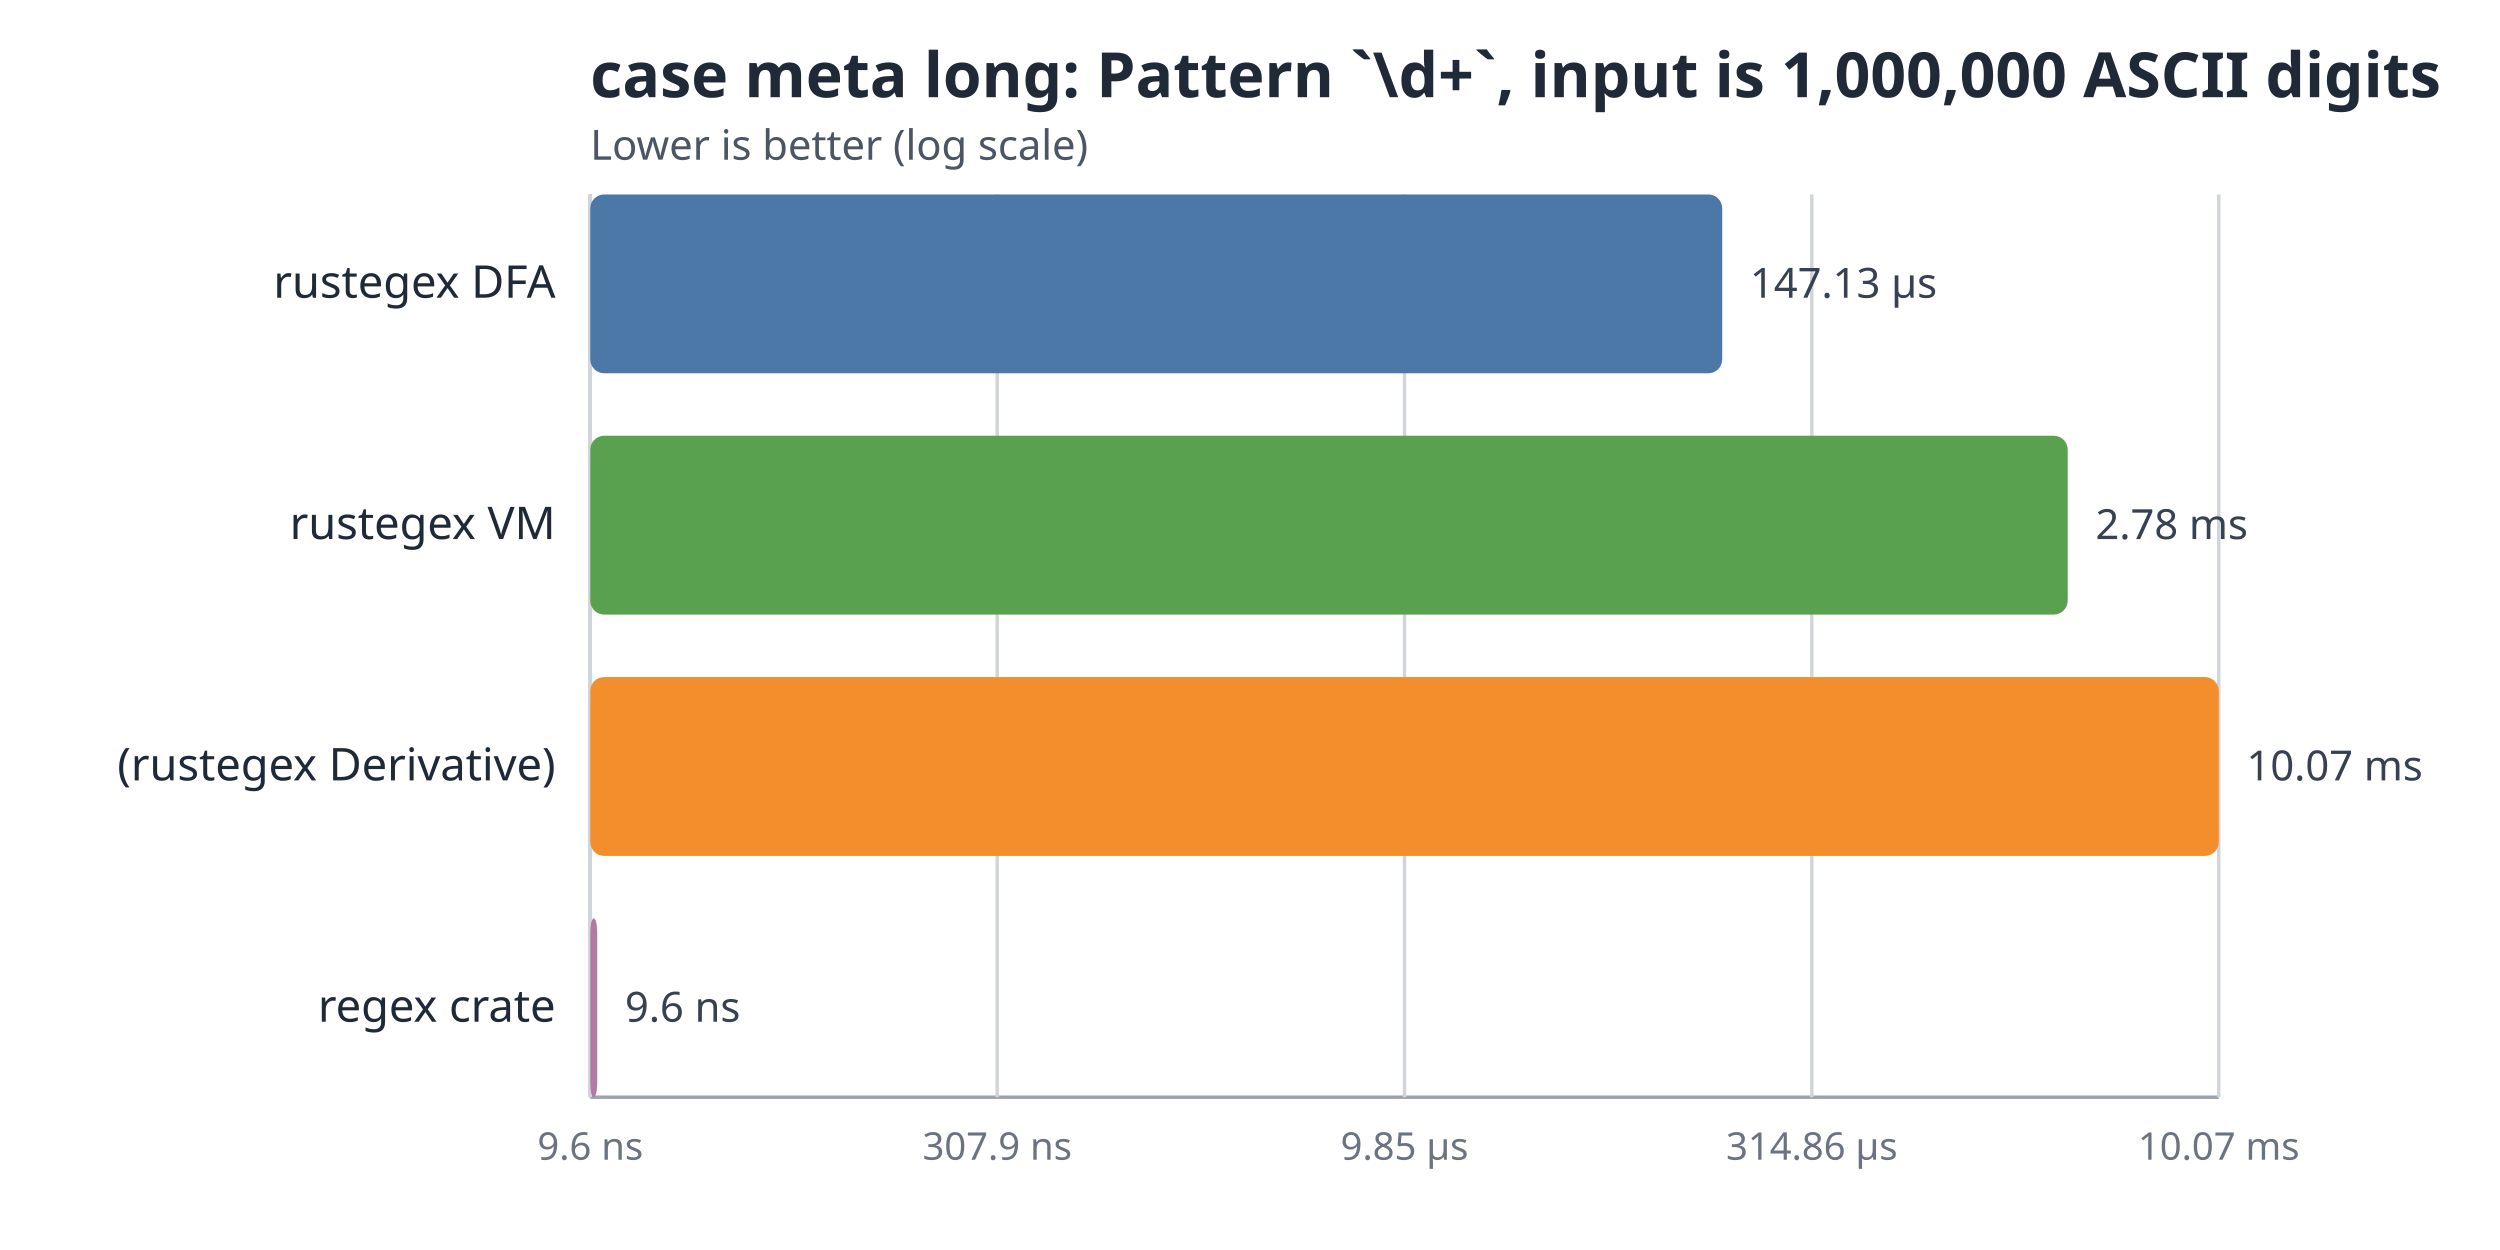
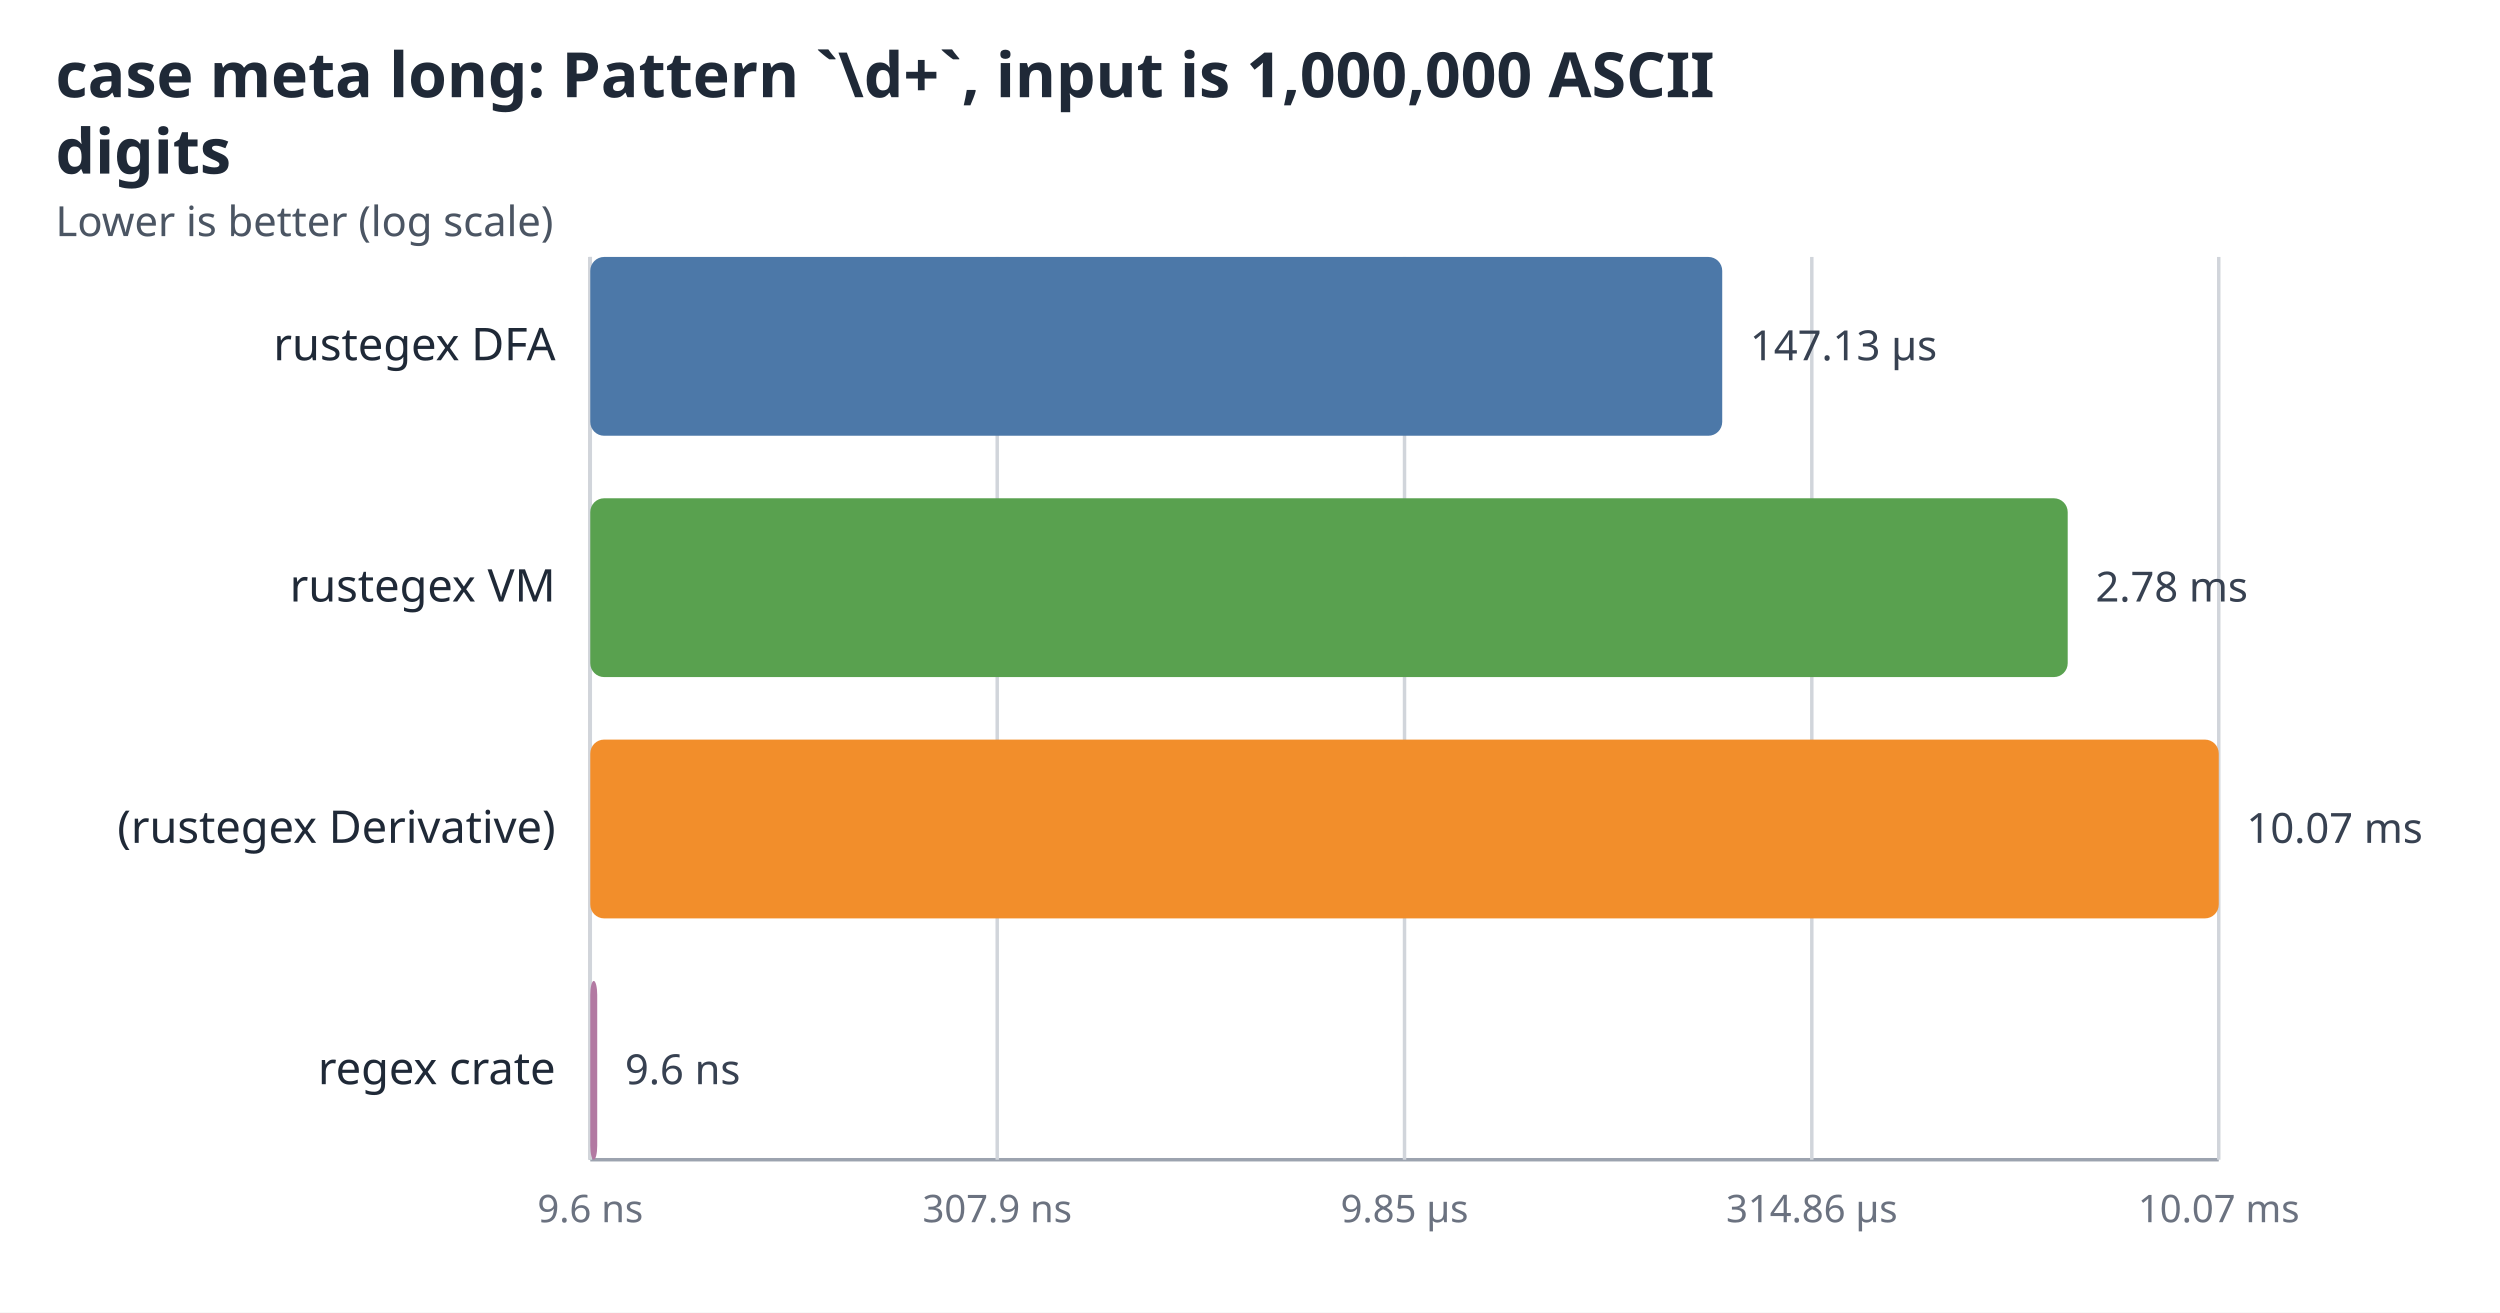
- <svg xmlns="http://www.w3.org/2000/svg" width="720" height="360" viewBox="0 0 720 360">
+ <svg xmlns="http://www.w3.org/2000/svg" width="720" height="378" viewBox="0 0 720 378">
  <rect width="100%" height="100%" fill="#ffffff" />
  <style>text { font-family: ui-sans-serif, system-ui, sans-serif; fill: #1f2937; }.title { font-size: 18px; font-weight: 700; }.subtitle { font-size: 12px; fill: #4b5563; }.label { font-size: 13px; }.value { font-size: 12px; fill: #374151; }.axis { stroke: #9ca3af; stroke-width: 1; }.tick { stroke: #d1d5db; stroke-width: 1; }.tick-label { font-size: 11px; fill: #6b7280; }</style>
-   <text class="title" x="170" y="28">case meta long: Pattern `\d+`, input is 1,000,000 ASCII digits</text>
-   <text class="subtitle" x="170" y="46">Lower is better (log scale)</text>
-   <line class="axis" x1="170" y1="316" x2="639" y2="316" />
-   <line class="axis" x1="170" y1="56" x2="170" y2="316" />
-   <line class="tick" x1="170.0" y1="56" x2="170.0" y2="316" />
-   <text class="tick-label" x="170.0" y="334" text-anchor="middle">9.6 ns</text>
-   <line class="tick" x1="287.2" y1="56" x2="287.2" y2="316" />
-   <text class="tick-label" x="287.2" y="334" text-anchor="middle">307.9 ns</text>
-   <line class="tick" x1="404.5" y1="56" x2="404.5" y2="316" />
-   <text class="tick-label" x="404.5" y="334" text-anchor="middle">9.85 µs</text>
-   <line class="tick" x1="521.8" y1="56" x2="521.8" y2="316" />
-   <text class="tick-label" x="521.8" y="334" text-anchor="middle">314.86 µs</text>
-   <line class="tick" x1="639.0" y1="56" x2="639.0" y2="316" />
-   <text class="tick-label" x="639.0" y="334" text-anchor="middle">10.07 ms</text>
-   <rect x="170.0" y="56.0" width="326.0" height="51.5" fill="#4c78a8" rx="4" />
-   <text class="label" x="160" y="85.75" text-anchor="end">rustegex DFA</text>
-   <text class="value" x="504.0" y="85.75">147.13 µs</text>
-   <rect x="170.0" y="125.5" width="425.5" height="51.5" fill="#59a14f" rx="4" />
-   <text class="label" x="160" y="155.25" text-anchor="end">rustegex VM</text>
-   <text class="value" x="603.5" y="155.25">2.78 ms</text>
-   <rect x="170.0" y="195.0" width="469.0" height="51.5" fill="#f28e2b" rx="4" />
-   <text class="label" x="160" y="224.75" text-anchor="end">(rustegex Derivative)</text>
-   <text class="value" x="647.0" y="224.75">10.07 ms</text>
-   <rect x="170.0" y="264.5" width="2.0" height="51.5" fill="#b279a2" rx="4" />
-   <text class="label" x="160" y="294.25" text-anchor="end">regex crate</text>
-   <text class="value" x="180.0" y="294.25">9.6 ns</text>
+   <text class="title" x="16" y="28">case meta long: Pattern `\d+`, input is 1,000,000 ASCII</text>
+   <text class="title" x="16" y="50">digits</text>
+   <text class="subtitle" x="16" y="68">Lower is better (log scale)</text>
+   <line class="axis" x1="170" y1="334" x2="639" y2="334" />
+   <line class="axis" x1="170" y1="74" x2="170" y2="334" />
+   <line class="tick" x1="170.0" y1="74" x2="170.0" y2="334" />
+   <text class="tick-label" x="170.0" y="352" text-anchor="middle">9.6 ns</text>
+   <line class="tick" x1="287.2" y1="74" x2="287.2" y2="334" />
+   <text class="tick-label" x="287.2" y="352" text-anchor="middle">307.9 ns</text>
+   <line class="tick" x1="404.5" y1="74" x2="404.5" y2="334" />
+   <text class="tick-label" x="404.5" y="352" text-anchor="middle">9.85 µs</text>
+   <line class="tick" x1="521.8" y1="74" x2="521.8" y2="334" />
+   <text class="tick-label" x="521.8" y="352" text-anchor="middle">314.86 µs</text>
+   <line class="tick" x1="639.0" y1="74" x2="639.0" y2="334" />
+   <text class="tick-label" x="639.0" y="352" text-anchor="middle">10.07 ms</text>
+   <rect x="170.0" y="74.0" width="326.0" height="51.5" fill="#4c78a8" rx="4" />
+   <text class="label" x="160" y="103.75" text-anchor="end">rustegex DFA</text>
+   <text class="value" x="504.0" y="103.75">147.13 µs</text>
+   <rect x="170.0" y="143.5" width="425.5" height="51.5" fill="#59a14f" rx="4" />
+   <text class="label" x="160" y="173.25" text-anchor="end">rustegex VM</text>
+   <text class="value" x="603.5" y="173.25">2.78 ms</text>
+   <rect x="170.0" y="213.0" width="469.0" height="51.5" fill="#f28e2b" rx="4" />
+   <text class="label" x="160" y="242.75" text-anchor="end">(rustegex Derivative)</text>
+   <text class="value" x="647.0" y="242.75">10.07 ms</text>
+   <rect x="170.0" y="282.5" width="2.0" height="51.5" fill="#b279a2" rx="4" />
+   <text class="label" x="160" y="312.25" text-anchor="end">regex crate</text>
+   <text class="value" x="180.0" y="312.25">9.6 ns</text>
</svg>
